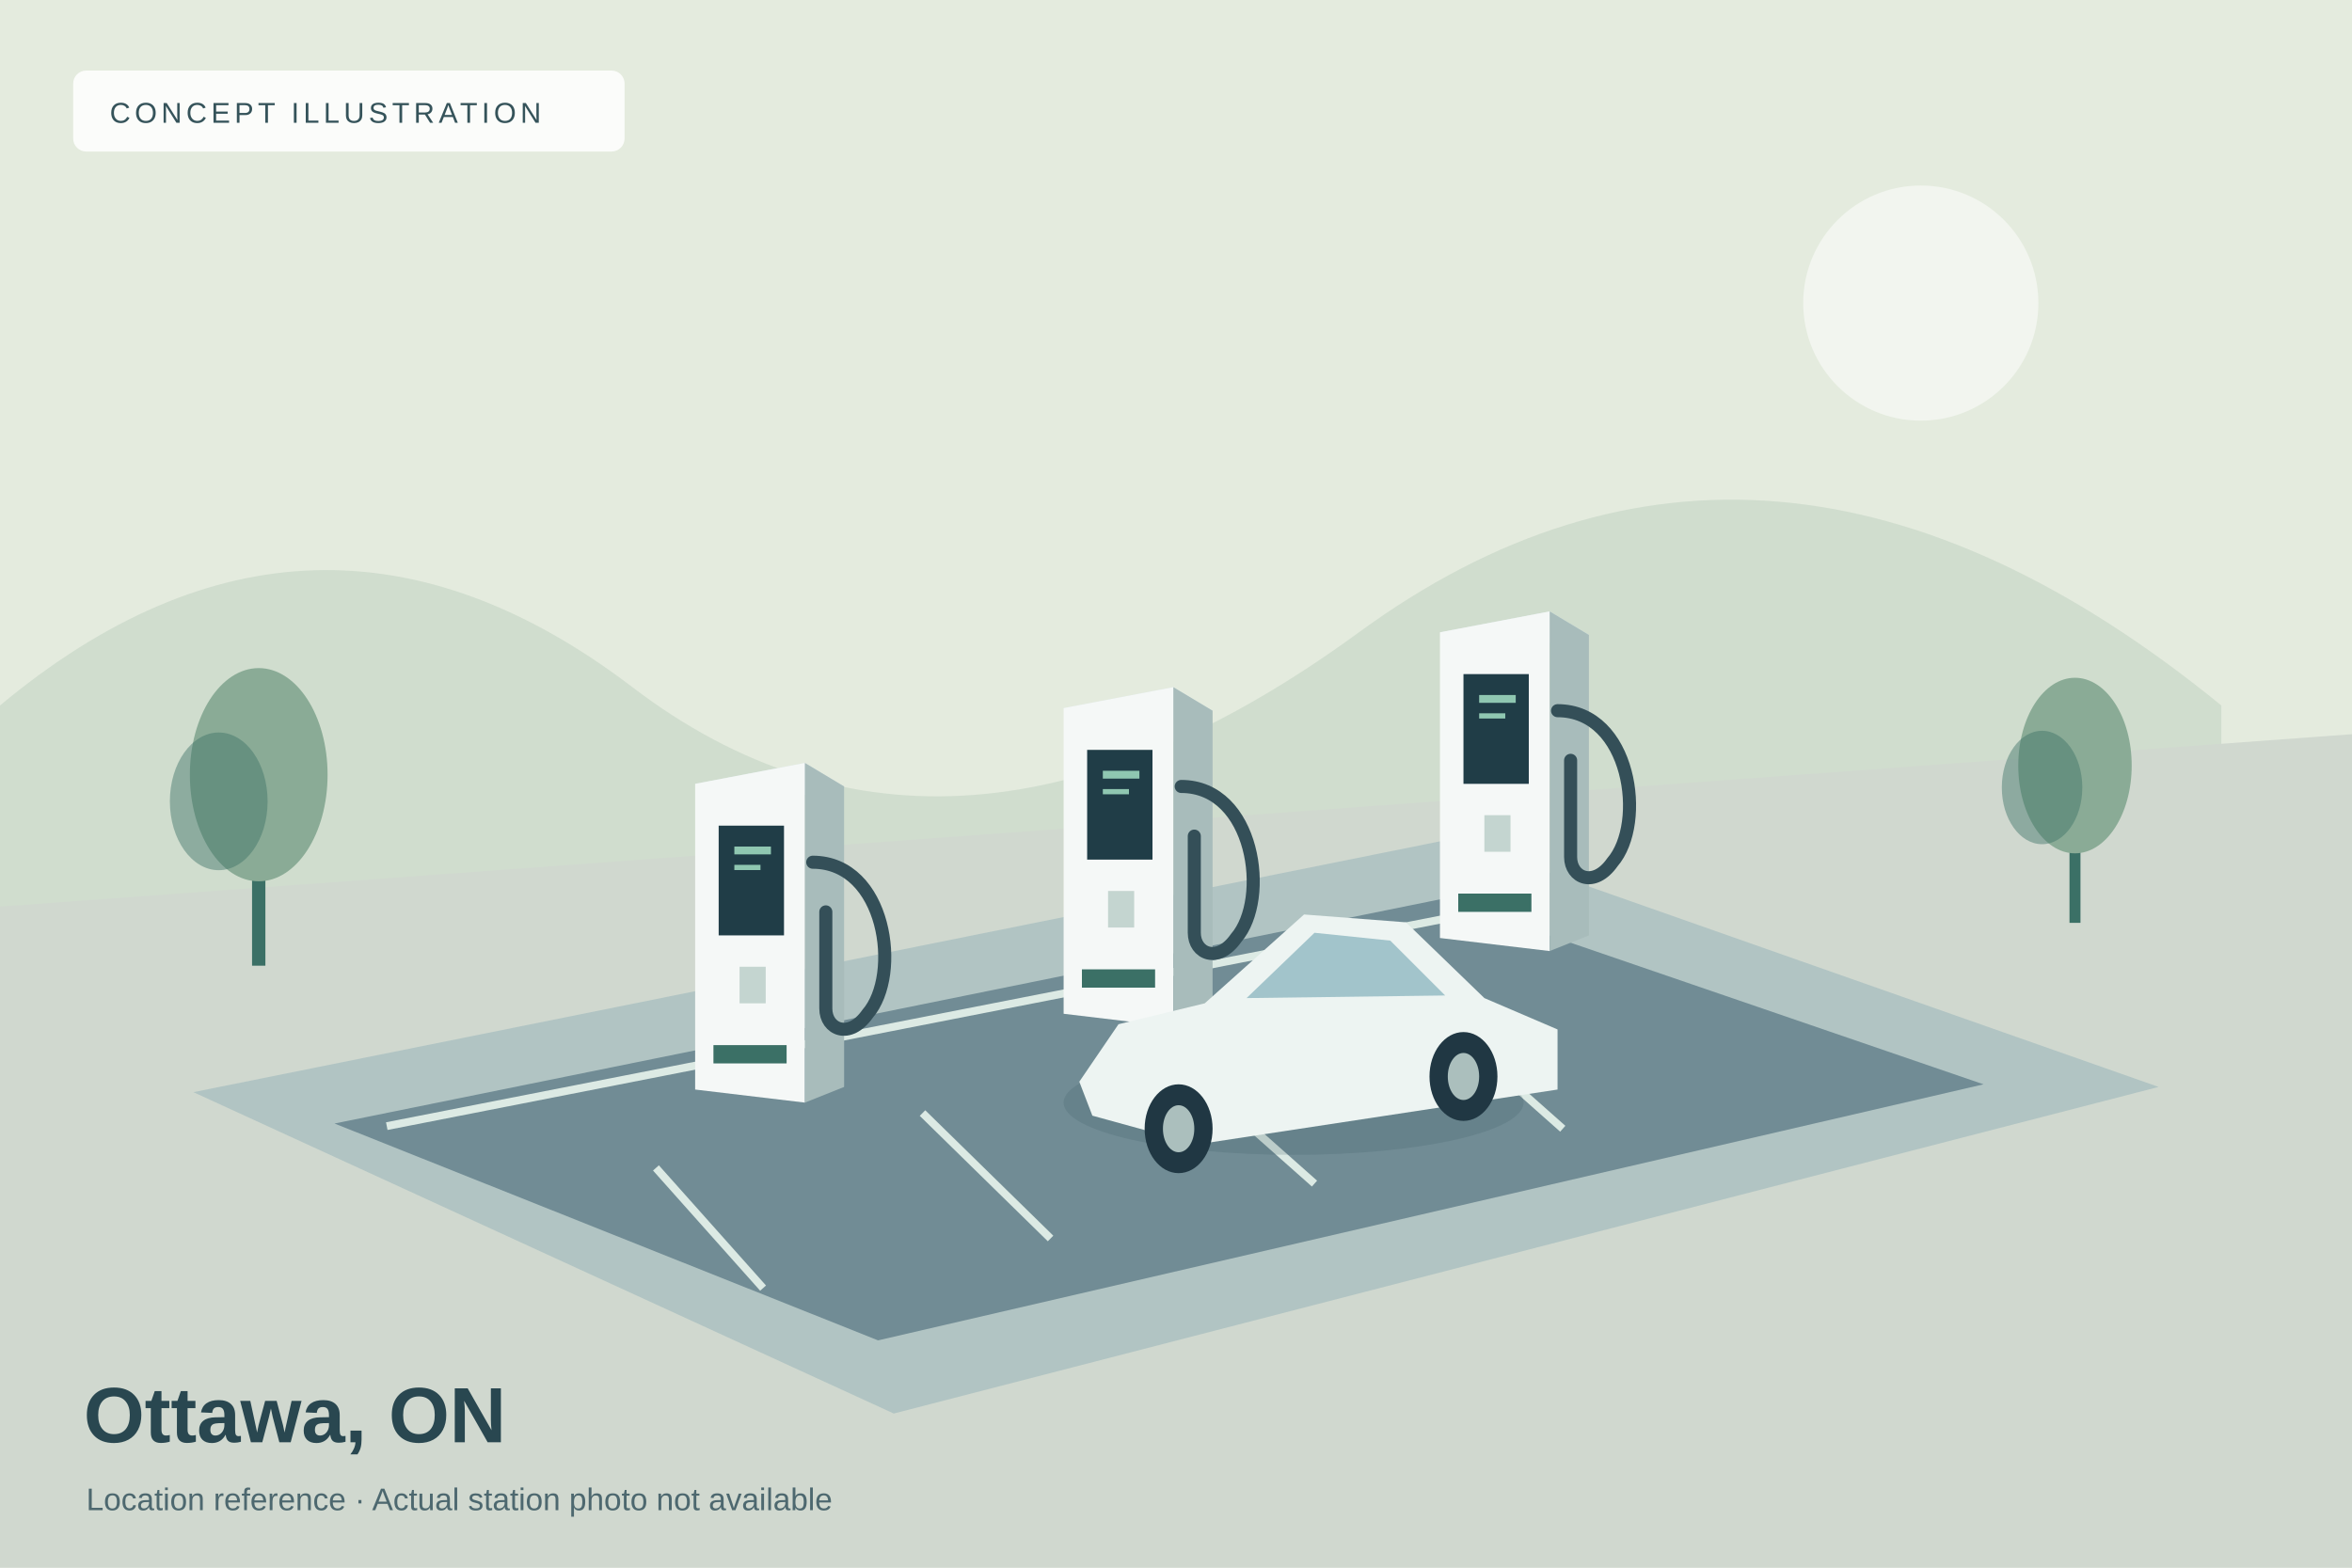
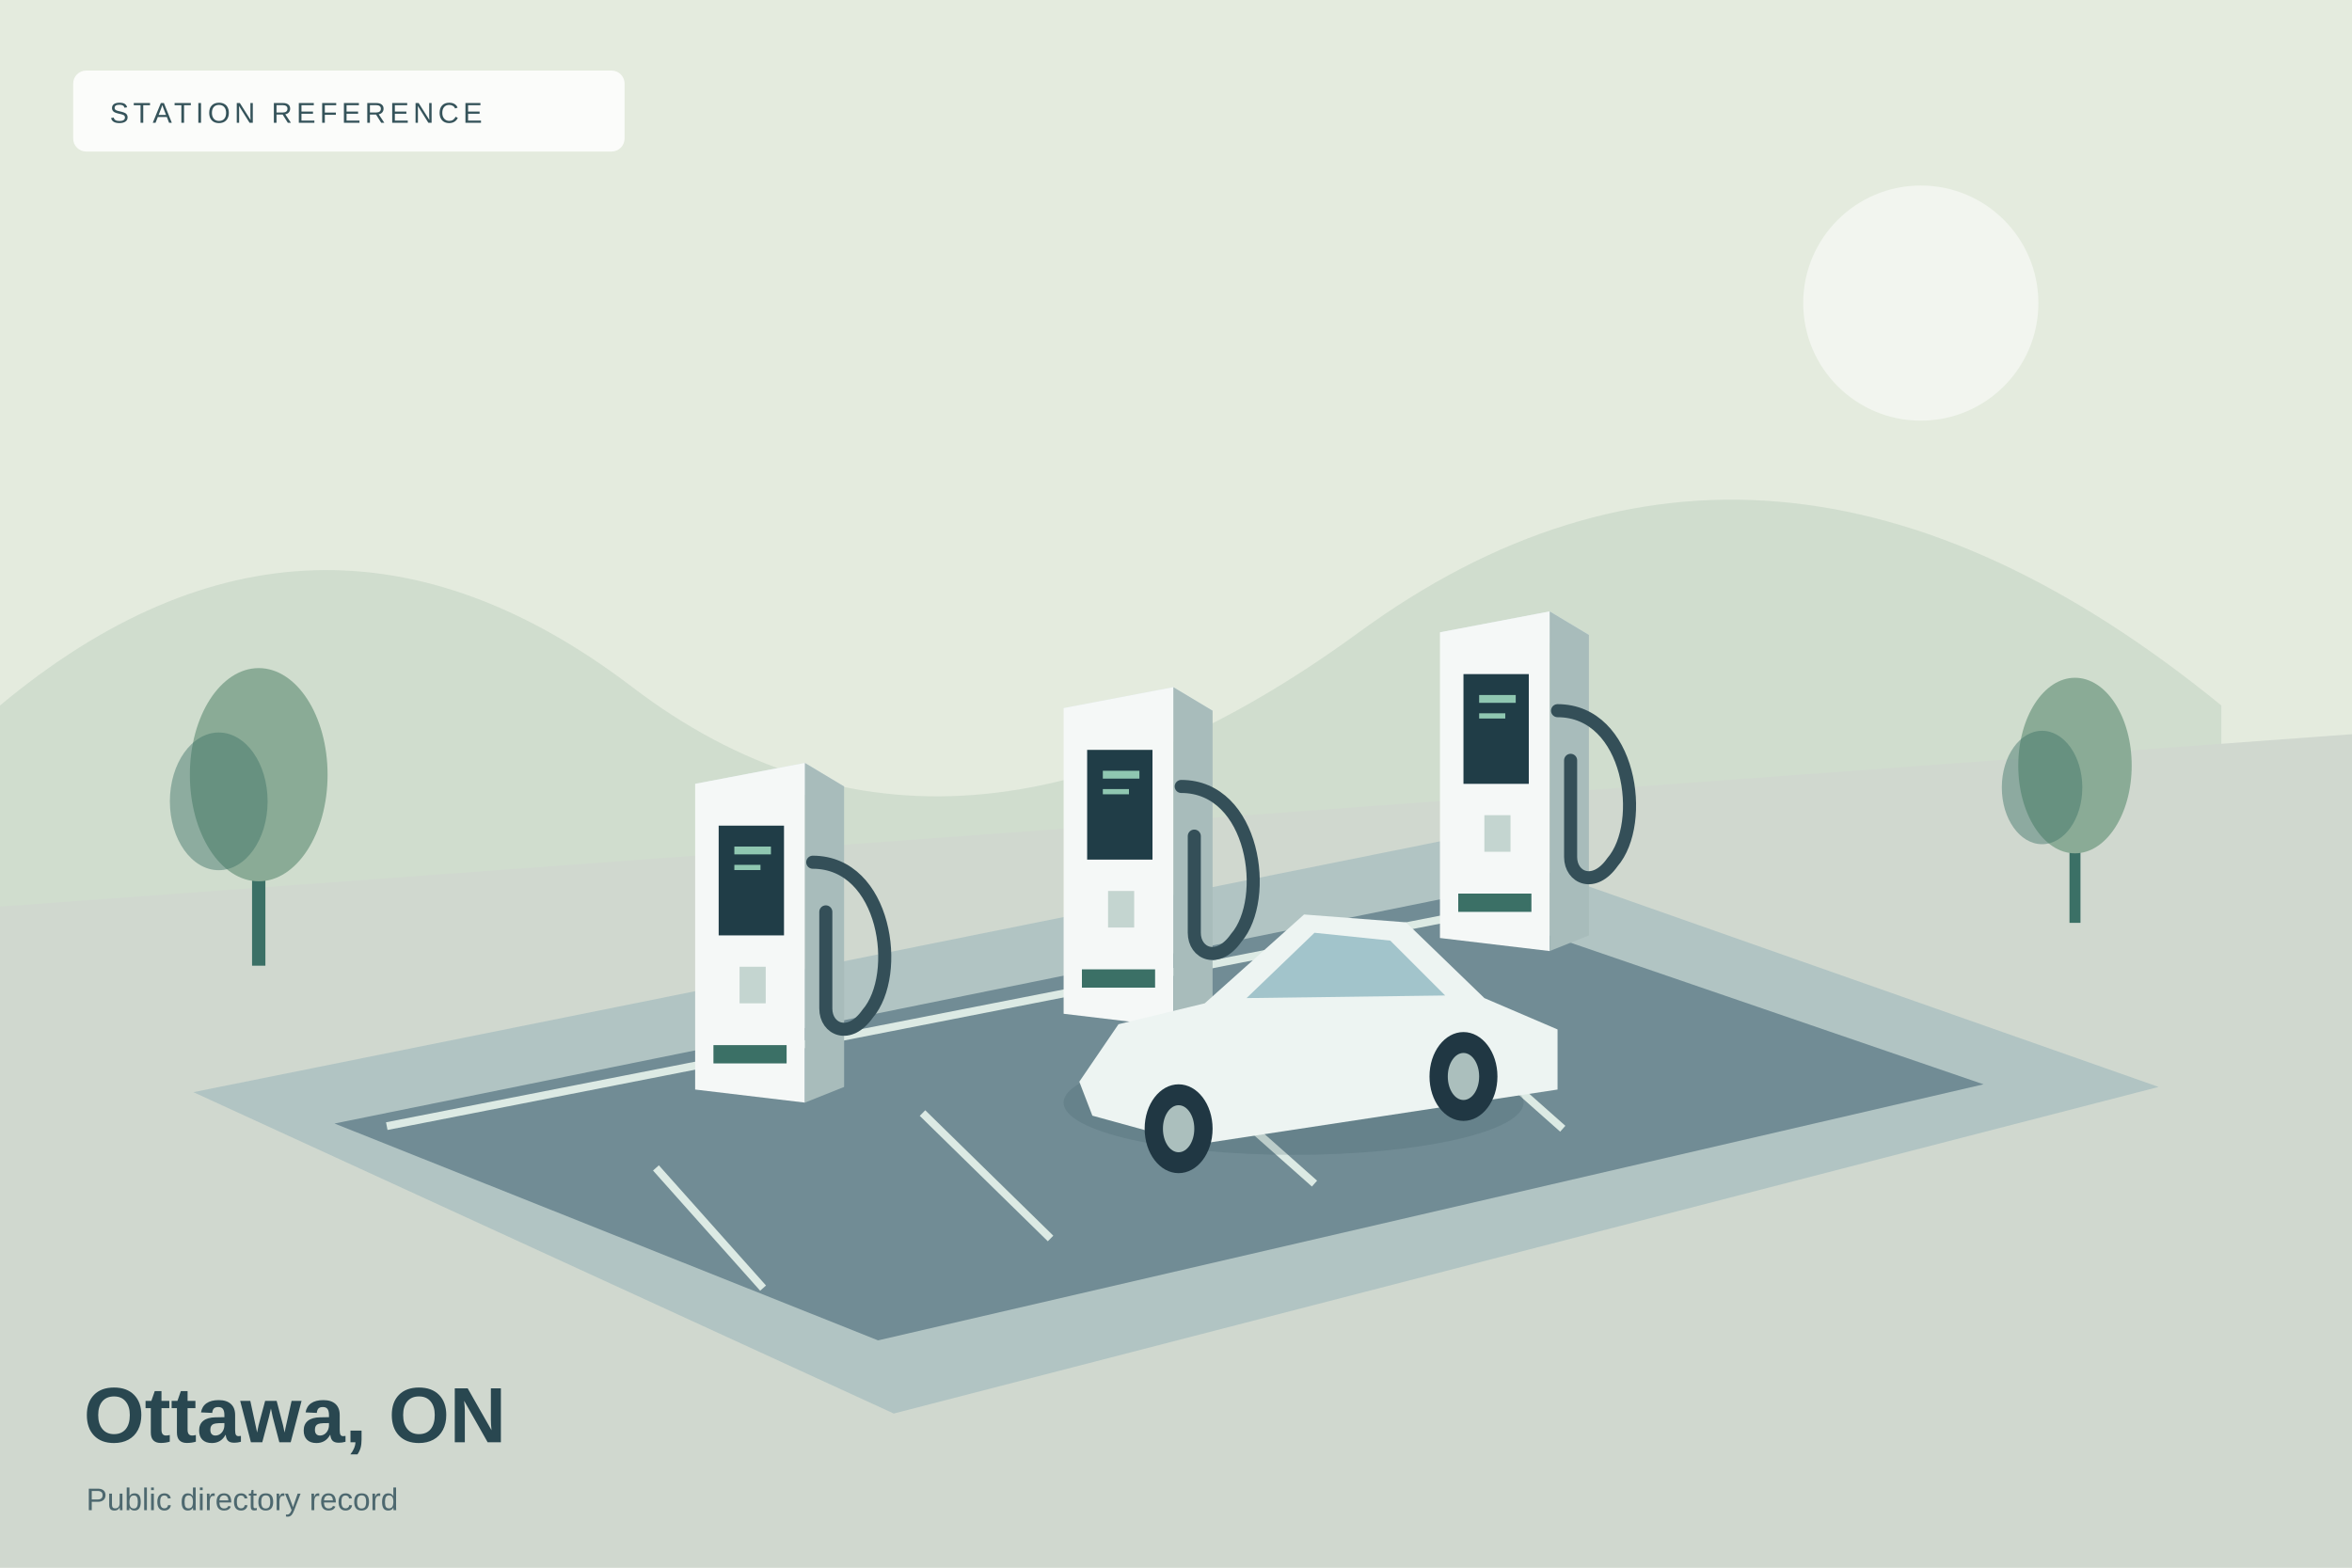
- <svg xmlns="http://www.w3.org/2000/svg" viewBox="0 0 900 600" role="img" aria-label="Concept illustration for Ottawa, ON; not a photograph of this location">
+ <svg xmlns="http://www.w3.org/2000/svg" viewBox="0 0 900 600" role="img" aria-label="Station reference for Ottawa, ON">
  <rect width="900" height="600" fill="#e4ebde" />
  <circle cx="735" cy="116" r="45" fill="#fff" opacity=".5" />
  <path d="M0 270Q120 170 242 263T520 242T850 270V370H0Z" fill="#8aab96" opacity=".22" />
  <path d="M0 347 900 281v319H0Z" fill="#d0d8cf" />
  <path d="m74 418 482-97 270 95-484 125Z" fill="#a9bfc0" opacity=".8" />
  <path d="m128 430 424-86 207 71-423 98z" fill="#718c95" />
  <path d="m148 431 408-80m-305 96 41 46m61-67 49 48m48-68 53 47m42-68 53 47" fill="none" stroke="#e8f4ec" stroke-width="3" opacity=".9" />
  <g transform="translate(99 305) scale(0.85)">
    <path d="M0 0v76" stroke="#3b7066" stroke-width="6" />
    <ellipse cx="0" cy="-10" rx="31" ry="48" fill="#8aab96" />
    <ellipse cx="-18" cy="2" rx="22" ry="31" fill="#3b7066" opacity=".45" />
  </g>
  <g transform="translate(794 300) scale(0.7)">
    <path d="M0 0v76" stroke="#3b7066" stroke-width="6" />
    <ellipse cx="0" cy="-10" rx="31" ry="48" fill="#8aab96" />
    <ellipse cx="-18" cy="2" rx="22" ry="31" fill="#3b7066" opacity=".45" />
  </g>
  <g transform="translate(266 300)">
    <path d="m0 0 42-8 15 9-42 9z" fill="#dce7e7" />
    <path d="M0 0v117l42 5V-8Z" fill="#f5f8f7" />
    <path d="m42-8 15 9v115l-15 6z" fill="#a8bcbb" />
    <path d="M9 16h25v42H9z" fill="#203d47" />
    <path d="M15 24h14v3H15zm0 7h10v2H15z" fill="#8fc7b1" />
    <path d="M7 100h28v7H7z" fill="#3b7066" />
    <path d="M45 30c28 0 34 43 21 58-7 10-16 6-16-2V49" fill="none" stroke="#344f58" stroke-width="5" stroke-linecap="round" />
    <path d="M17 70h10v14H17z" fill="#c4d5d0" />
  </g>
  <g transform="translate(407 271)">
    <path d="m0 0 42-8 15 9-42 9z" fill="#dce7e7" />
    <path d="M0 0v117l42 5V-8Z" fill="#f5f8f7" />
    <path d="m42-8 15 9v115l-15 6z" fill="#a8bcbb" />
    <path d="M9 16h25v42H9z" fill="#203d47" />
    <path d="M15 24h14v3H15zm0 7h10v2H15z" fill="#8fc7b1" />
    <path d="M7 100h28v7H7z" fill="#3b7066" />
    <path d="M45 30c28 0 34 43 21 58-7 10-16 6-16-2V49" fill="none" stroke="#344f58" stroke-width="5" stroke-linecap="round" />
    <path d="M17 70h10v14H17z" fill="#c4d5d0" />
  </g>
  <g transform="translate(551 242)">
    <path d="m0 0 42-8 15 9-42 9z" fill="#dce7e7" />
    <path d="M0 0v117l42 5V-8Z" fill="#f5f8f7" />
    <path d="m42-8 15 9v115l-15 6z" fill="#a8bcbb" />
    <path d="M9 16h25v42H9z" fill="#203d47" />
    <path d="M15 24h14v3H15zm0 7h10v2H15z" fill="#8fc7b1" />
    <path d="M7 100h28v7H7z" fill="#3b7066" />
    <path d="M45 30c28 0 34 43 21 58-7 10-16 6-16-2V49" fill="none" stroke="#344f58" stroke-width="5" stroke-linecap="round" />
    <path d="M17 70h10v14H17z" fill="#c4d5d0" />
  </g>
  <g transform="translate(495 412)">
    <ellipse cx="0" cy="10" rx="88" ry="20" fill="#3b5963" opacity=".2" />
    <path d="m-82 2 15-22 33-8 38-34 39 3 30 29 28 12v23l-138 21-40-11z" fill="#edf4f2" />
    <path d="m-18-30 26-25 29 3 21 21z" fill="#a2c4cb" />
    <ellipse cx="-44" cy="20" rx="13" ry="17" fill="#203743" />
    <ellipse cx="65" cy="0" rx="13" ry="17" fill="#203743" />
    <ellipse cx="-44" cy="20" rx="6" ry="9" fill="#abbfbd" />
    <ellipse cx="65" cy="0" rx="6" ry="9" fill="#abbfbd" />
  </g>
  <rect x="28" y="27" width="211" height="31" rx="5" fill="#fff" opacity=".85" />
-   <text x="42" y="47" fill="#35535a" font-size="11" font-family="Arial,sans-serif" letter-spacing="1.6">CONCEPT ILLUSTRATION</text>
+   <text x="42" y="47" fill="#35535a" font-size="11" font-family="Arial,sans-serif" letter-spacing="1.6">STATION REFERENCE</text>
  <text x="32" y="552" fill="#294750" font-size="30" font-family="Arial,sans-serif" font-weight="600">Ottawa, ON</text>
-   <text x="33" y="578" fill="#4d686f" font-size="12" font-family="Arial,sans-serif">Location reference · Actual station photo not available</text>
+   <text x="33" y="578" fill="#4d686f" font-size="12" font-family="Arial,sans-serif">Public directory record</text>
</svg>
